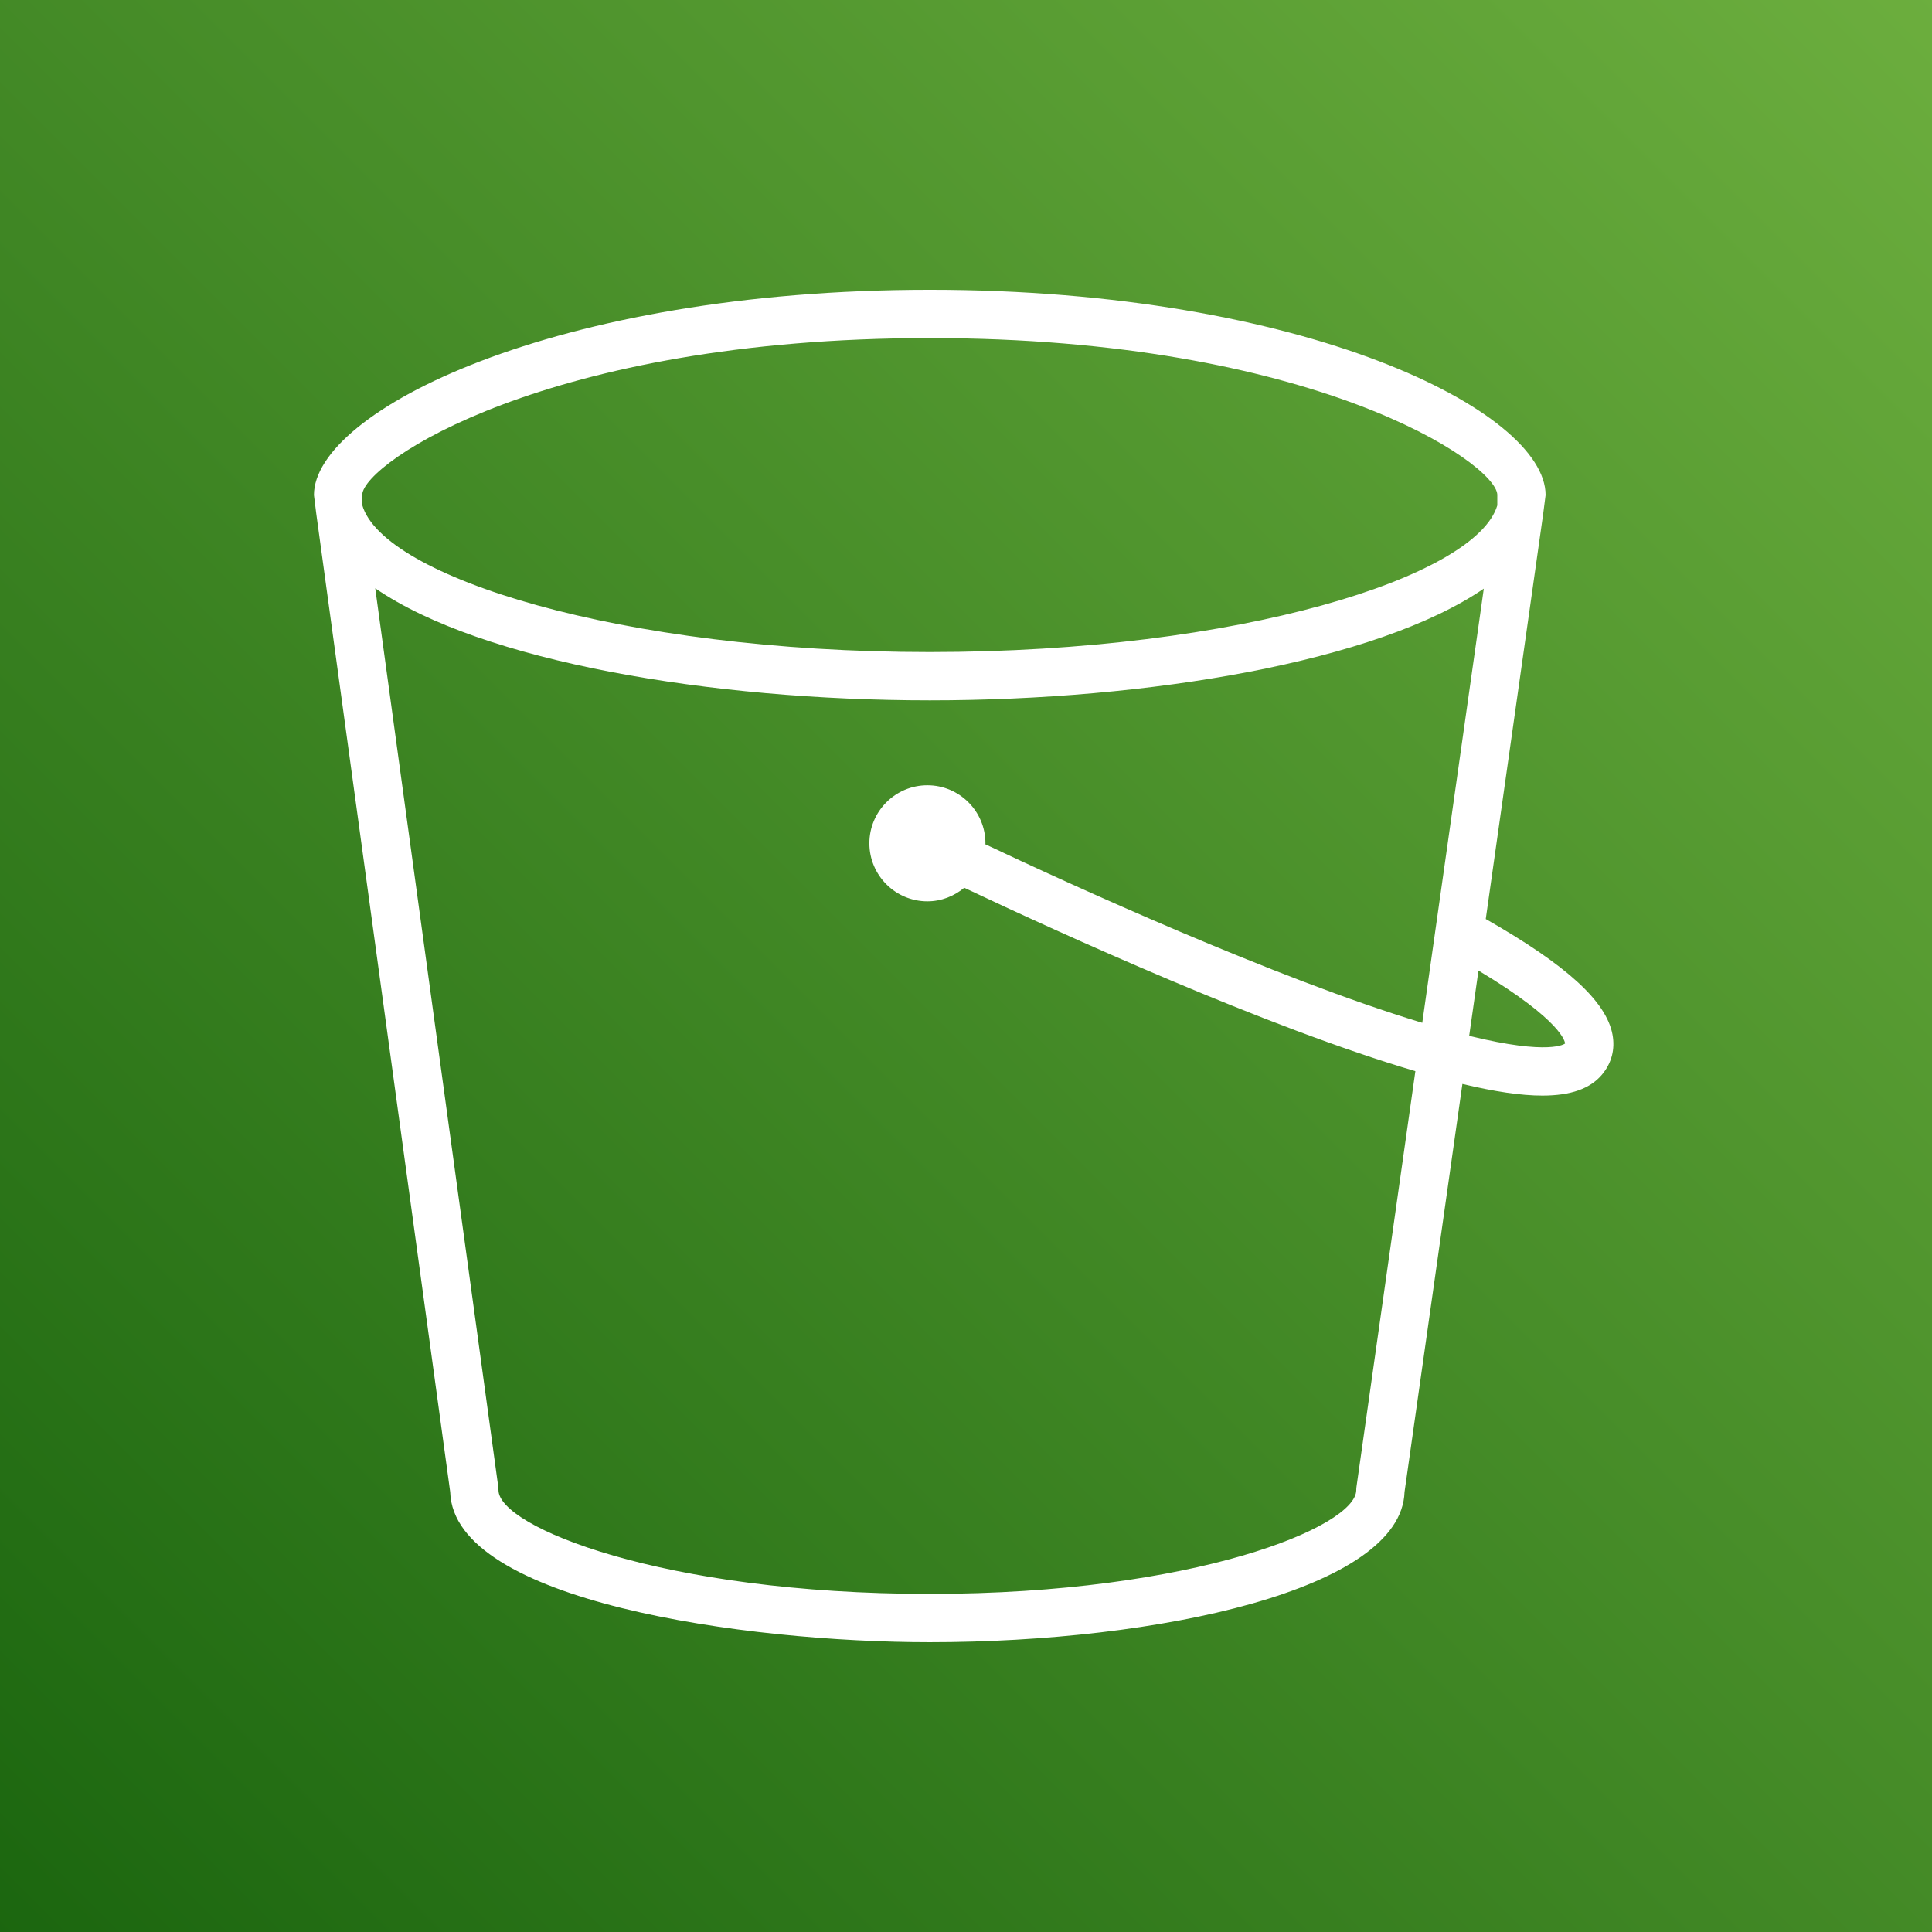
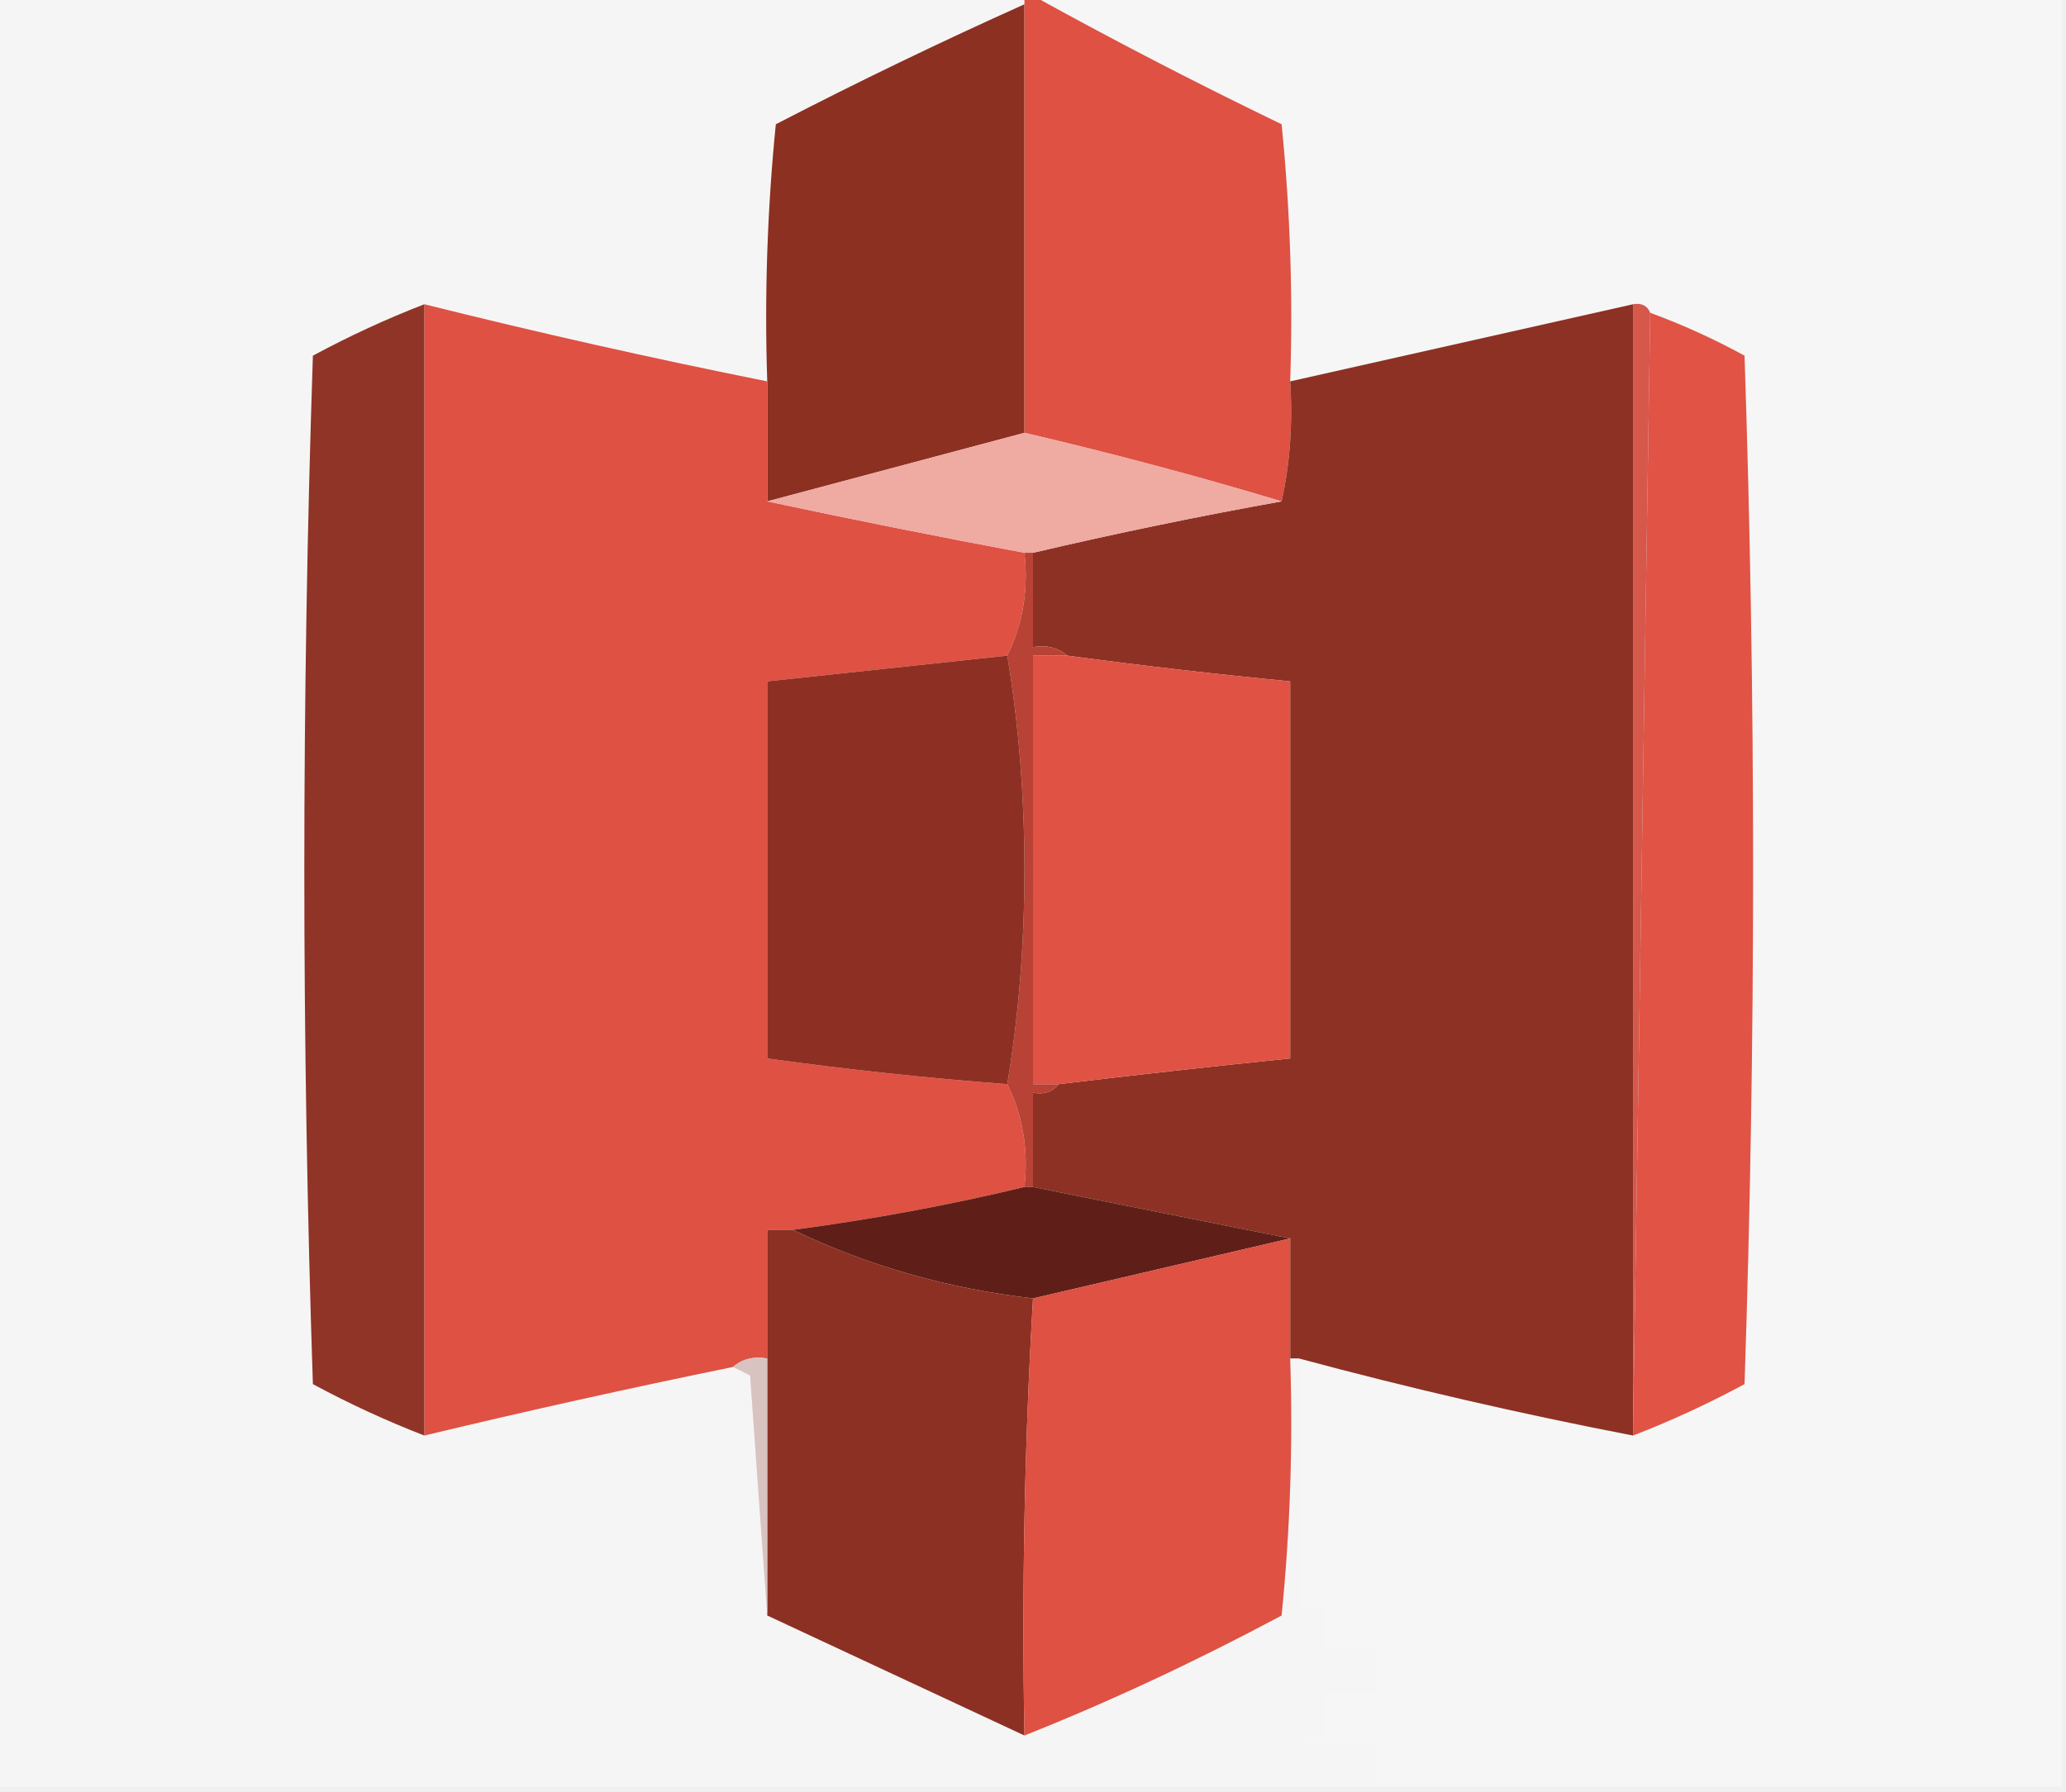
- <svg xmlns="http://www.w3.org/2000/svg" viewBox="0 0 256 256" version="1.1" preserveAspectRatio="xMidYMid">
-   <defs>
-     <linearGradient x1="0%" y1="100%" x2="100%" y2="0%" id="linearGradient-1">
-       <stop stop-color="#1B660F" offset="0%" />
-       <stop stop-color="#6CAE3E" offset="100%" />
-     </linearGradient>
-   </defs>
+ <svg xmlns="http://www.w3.org/2000/svg" version="1.1" viewBox="0 0 241 209" style="shape-rendering:geometricPrecision; text-rendering:geometricPrecision; image-rendering:optimizeQuality; fill-rule:evenodd; clip-rule:evenodd">
  <g>
-     <rect fill="url(#linearGradient-1)" x="0" y="0" width="256" height="256" />
-     <path d="M194.675,137.256 L195.904,128.604 C207.235,135.391 207.382,138.194 207.379,138.271 C207.36,138.287 205.427,139.9 194.675,137.256 L194.675,137.256 Z M188.457,135.528 C168.873,129.602 141.6,117.09 130.563,111.874 C130.563,111.829 130.576,111.788 130.576,111.743 C130.576,107.503 127.126,104.053 122.883,104.053 C118.646,104.053 115.196,107.503 115.196,111.743 C115.196,115.983 118.646,119.432 122.883,119.432 C124.745,119.432 126.435,118.738 127.769,117.634 C140.755,123.781 167.817,136.111 187.545,141.935 L179.744,196.994 C179.721,197.144 179.712,197.295 179.712,197.445 C179.712,202.293 158.249,211.199 123.18,211.199 C87.74,211.199 66.051,202.293 66.051,197.445 C66.051,197.298 66.041,197.154 66.022,197.01 L49.721,77.948 C63.83,87.66 94.176,92.799 123.2,92.799 C152.179,92.799 182.473,87.679 196.611,77.996 L188.457,135.528 Z M48,65.528 C48.23,61.317 72.428,44.799 123.2,44.799 C173.964,44.799 198.166,61.314 198.4,65.528 L198.4,66.965 C195.616,76.408 164.256,86.399 123.2,86.399 C82.073,86.399 50.697,76.376 48,66.92 L48,65.528 Z M204.8,65.599 C204.8,54.511 173.011,38.399 123.2,38.399 C73.388,38.399 41.6,54.511 41.6,65.599 L41.9,68.012 L59.654,197.688 C60.08,212.191 98.755,217.599 123.18,217.599 C153.491,217.599 185.692,210.629 186.108,197.698 L193.776,143.628 C198.041,144.648 201.552,145.17 204.371,145.17 C208.156,145.17 210.716,144.245 212.268,142.396 C213.542,140.879 214.028,139.042 213.664,137.087 C212.835,132.658 207.577,127.884 196.87,121.775 L204.473,68.136 L204.8,65.599 Z" fill="#FFFFFF" />
+     <path style="opacity:1" fill="#f6f5f5" d="M -0.5,-0.5 C 39.5,-0.5 79.5,-0.5 119.5,-0.5C 119.5,-0.167 119.5,0.167 119.5,0.5C 109.733,4.883 100.066,9.55 90.5,14.5C 89.501,24.478 89.168,34.478 89.5,44.5C 76.092,41.815 62.759,38.815 49.5,35.5C 45.069,37.215 40.735,39.215 36.5,41.5C 35.167,81.5 35.167,121.5 36.5,161.5C 40.735,163.785 45.069,165.785 49.5,167.5C 61.454,164.627 73.454,161.96 85.5,159.5C 86.15,159.804 86.817,160.137 87.5,160.5C 88.167,169.991 88.833,179.325 89.5,188.5C 99.5,193.167 109.5,197.833 119.5,202.5C 129.393,198.566 139.393,193.899 149.5,188.5C 150.499,178.522 150.832,168.522 150.5,158.5C 150.833,158.5 151.167,158.5 151.5,158.5C 151.5,168.167 151.5,177.833 151.5,187.5C 152.5,187.5 153.5,187.5 154.5,187.5C 154.5,189.167 154.5,190.833 154.5,192.5C 156.5,192.5 158.5,192.5 160.5,192.5C 160.5,194.167 160.5,195.833 160.5,197.5C 158.5,197.5 156.5,197.5 154.5,197.5C 154.5,199.167 154.5,200.833 154.5,202.5C 153.127,202.343 151.793,202.51 150.5,203C 153.817,203.498 157.15,203.665 160.5,203.5C 160.5,205.167 160.5,206.833 160.5,208.5C 106.833,208.5 53.167,208.5 -0.5,208.5C -0.5,138.833 -0.5,69.167 -0.5,-0.5 Z" />
+   </g>
+   <g>
+     <path style="opacity:1" fill="#f6f6f6" d="M 120.5,-0.5 C 160.5,-0.5 200.5,-0.5 240.5,-0.5C 240.5,69.167 240.5,138.833 240.5,208.5C 213.833,208.5 187.167,208.5 160.5,208.5C 160.5,206.833 160.5,205.167 160.5,203.5C 157.15,203.665 153.817,203.498 150.5,203C 151.793,202.51 153.127,202.343 154.5,202.5C 154.5,200.833 154.5,199.167 154.5,197.5C 156.5,197.5 158.5,197.5 160.5,197.5C 160.5,195.833 160.5,194.167 160.5,192.5C 158.5,192.5 156.5,192.5 154.5,192.5C 154.5,190.833 154.5,189.167 154.5,187.5C 153.5,187.5 152.5,187.5 151.5,187.5C 151.5,177.833 151.5,168.167 151.5,158.5C 164.391,161.973 177.391,164.973 190.5,167.5C 194.931,165.785 199.265,163.785 203.5,161.5C 204.833,121.5 204.833,81.5 203.5,41.5C 199.931,39.547 196.264,37.881 192.5,36.5C 192.158,35.662 191.492,35.328 190.5,35.5C 177.159,38.504 163.825,41.504 150.5,44.5C 150.832,34.478 150.499,24.478 149.5,14.5C 139.615,9.726 129.949,4.726 120.5,-0.5 Z" />
+   </g>
+   <g>
+     <path style="opacity:1" fill="#8c3022" d="M 119.5,0.5 C 119.5,17.167 119.5,33.833 119.5,50.5C 109.5,53.167 99.5,55.833 89.5,58.5C 89.5,53.833 89.5,49.167 89.5,44.5C 89.168,34.478 89.501,24.478 90.5,14.5C 100.066,9.55 109.733,4.883 119.5,0.5 Z" />
+   </g>
+   <g>
+     <path style="opacity:1" fill="#de5143" d="M 119.5,-0.5 C 119.833,-0.5 120.167,-0.5 120.5,-0.5C 129.949,4.726 139.615,9.726 149.5,14.5C 150.499,24.478 150.832,34.478 150.5,44.5C 150.819,49.363 150.486,54.03 149.5,58.5C 139.662,55.539 129.662,52.873 119.5,50.5C 119.5,33.833 119.5,17.167 119.5,0.5C 119.5,0.167 119.5,-0.167 119.5,-0.5 Z" />
+   </g>
+   <g>
+     <path style="opacity:1" fill="#df5143" d="M 49.5,35.5 C 62.759,38.815 76.092,41.815 89.5,44.5C 89.5,49.167 89.5,53.833 89.5,58.5C 99.361,60.606 109.361,62.606 119.5,64.5C 119.984,68.827 119.318,72.827 117.5,76.5C 108.167,77.5 98.834,78.5 89.5,79.5C 89.5,94.167 89.5,108.833 89.5,123.5C 98.799,124.792 108.132,125.792 117.5,126.5C 119.318,130.173 119.984,134.173 119.5,138.5C 110.719,140.617 101.719,142.284 92.5,143.5C 91.5,143.5 90.5,143.5 89.5,143.5C 89.5,148.5 89.5,153.5 89.5,158.5C 87.901,158.232 86.568,158.566 85.5,159.5C 73.454,161.96 61.454,164.627 49.5,167.5C 49.5,123.5 49.5,79.5 49.5,35.5 Z" />
+   </g>
+   <g>
+     <path style="opacity:1" fill="#d5584b" d="M 190.5,35.5 C 191.492,35.328 192.158,35.662 192.5,36.5C 191.833,79.833 191.167,123.167 190.5,166.5C 190.5,122.833 190.5,79.167 190.5,35.5 Z" />
+   </g>
+   <g>
+     <path style="opacity:1" fill="#8f3427" d="M 49.5,35.5 C 49.5,79.5 49.5,123.5 49.5,167.5C 45.069,165.785 40.735,163.785 36.5,161.5C 35.167,121.5 35.167,81.5 36.5,41.5C 40.735,39.215 45.069,37.215 49.5,35.5 Z" />
+   </g>
+   <g>
+     <path style="opacity:1" fill="#8d3124" d="M 190.5,35.5 C 190.5,79.167 190.5,122.833 190.5,166.5C 190.5,166.833 190.5,167.167 190.5,167.5C 177.391,164.973 164.391,161.973 151.5,158.5C 151.167,158.5 150.833,158.5 150.5,158.5C 150.5,153.833 150.5,149.167 150.5,144.5C 140.609,142.533 130.609,140.533 120.5,138.5C 120.5,134.833 120.5,131.167 120.5,127.5C 121.791,127.737 122.791,127.404 123.5,126.5C 132.49,125.418 141.49,124.418 150.5,123.5C 150.5,108.833 150.5,94.167 150.5,79.5C 141.812,78.664 133.145,77.664 124.5,76.5C 123.432,75.566 122.099,75.232 120.5,75.5C 120.5,71.833 120.5,68.167 120.5,64.5C 130.138,62.239 139.805,60.239 149.5,58.5C 150.486,54.03 150.819,49.363 150.5,44.5C 163.825,41.504 177.159,38.504 190.5,35.5 Z" />
+   </g>
+   <g>
+     <path style="opacity:1" fill="#e05345" d="M 192.5,36.5 C 196.264,37.881 199.931,39.547 203.5,41.5C 204.833,81.5 204.833,121.5 203.5,161.5C 199.265,163.785 194.931,165.785 190.5,167.5C 190.5,167.167 190.5,166.833 190.5,166.5C 191.167,123.167 191.833,79.833 192.5,36.5 Z" />
+   </g>
+   <g>
+     <path style="opacity:1" fill="#efaaa2" d="M 119.5,50.5 C 129.662,52.873 139.662,55.539 149.5,58.5C 139.805,60.239 130.138,62.239 120.5,64.5C 120.167,64.5 119.833,64.5 119.5,64.5C 109.361,62.606 99.361,60.606 89.5,58.5C 99.5,55.833 109.5,53.167 119.5,50.5 Z" />
+   </g>
+   <g>
+     <path style="opacity:1" fill="#b84235" d="M 119.5,64.5 C 119.833,64.5 120.167,64.5 120.5,64.5C 120.5,68.167 120.5,71.833 120.5,75.5C 122.099,75.232 123.432,75.566 124.5,76.5C 123.167,76.5 121.833,76.5 120.5,76.5C 120.5,93.167 120.5,109.833 120.5,126.5C 121.5,126.5 122.5,126.5 123.5,126.5C 122.791,127.404 121.791,127.737 120.5,127.5C 120.5,131.167 120.5,134.833 120.5,138.5C 120.167,138.5 119.833,138.5 119.5,138.5C 119.984,134.173 119.318,130.173 117.5,126.5C 118.831,118.528 119.498,110.194 119.5,101.5C 119.498,92.805 118.831,84.472 117.5,76.5C 119.318,72.827 119.984,68.827 119.5,64.5 Z" />
+   </g>
+   <g>
+     <path style="opacity:1" fill="#e05243" d="M 124.5,76.5 C 133.145,77.664 141.812,78.664 150.5,79.5C 150.5,94.167 150.5,108.833 150.5,123.5C 141.49,124.418 132.49,125.418 123.5,126.5C 122.5,126.5 121.5,126.5 120.5,126.5C 120.5,109.833 120.5,93.167 120.5,76.5C 121.833,76.5 123.167,76.5 124.5,76.5 Z" />
+   </g>
+   <g>
+     <path style="opacity:1" fill="#8d3023" d="M 117.5,76.5 C 118.831,84.472 119.498,92.805 119.5,101.5C 119.498,110.194 118.831,118.528 117.5,126.5C 108.132,125.792 98.799,124.792 89.5,123.5C 89.5,108.833 89.5,94.167 89.5,79.5C 98.834,78.5 108.167,77.5 117.5,76.5 Z" />
+   </g>
+   <g>
+     <path style="opacity:1" fill="#5f1f18" d="M 119.5,138.5 C 119.833,138.5 120.167,138.5 120.5,138.5C 130.609,140.533 140.609,142.533 150.5,144.5C 140.504,146.832 130.504,149.166 120.5,151.5C 110.505,150.342 101.171,147.676 92.5,143.5C 101.719,142.284 110.719,140.617 119.5,138.5 Z" />
+   </g>
+   <g>
+     <path style="opacity:1" fill="#8c3023" d="M 92.5,143.5 C 101.171,147.676 110.505,150.342 120.5,151.5C 119.515,168.423 119.182,185.423 119.5,202.5C 109.5,197.833 99.5,193.167 89.5,188.5C 89.5,178.5 89.5,168.5 89.5,158.5C 89.5,153.5 89.5,148.5 89.5,143.5C 90.5,143.5 91.5,143.5 92.5,143.5 Z" />
+   </g>
+   <g>
+     <path style="opacity:1" fill="#de5143" d="M 150.5,144.5 C 150.5,149.167 150.5,153.833 150.5,158.5C 150.832,168.522 150.499,178.522 149.5,188.5C 139.393,193.899 129.393,198.566 119.5,202.5C 119.182,185.423 119.515,168.423 120.5,151.5C 130.504,149.166 140.504,146.832 150.5,144.5 Z" />
+   </g>
+   <g>
+     <path style="opacity:1" fill="#d9c3c1" d="M 85.5,159.5 C 86.568,158.566 87.901,158.232 89.5,158.5C 89.5,168.5 89.5,178.5 89.5,188.5C 88.833,179.325 88.167,169.991 87.5,160.5C 86.817,160.137 86.15,159.804 85.5,159.5 Z" />
  </g>
</svg>
